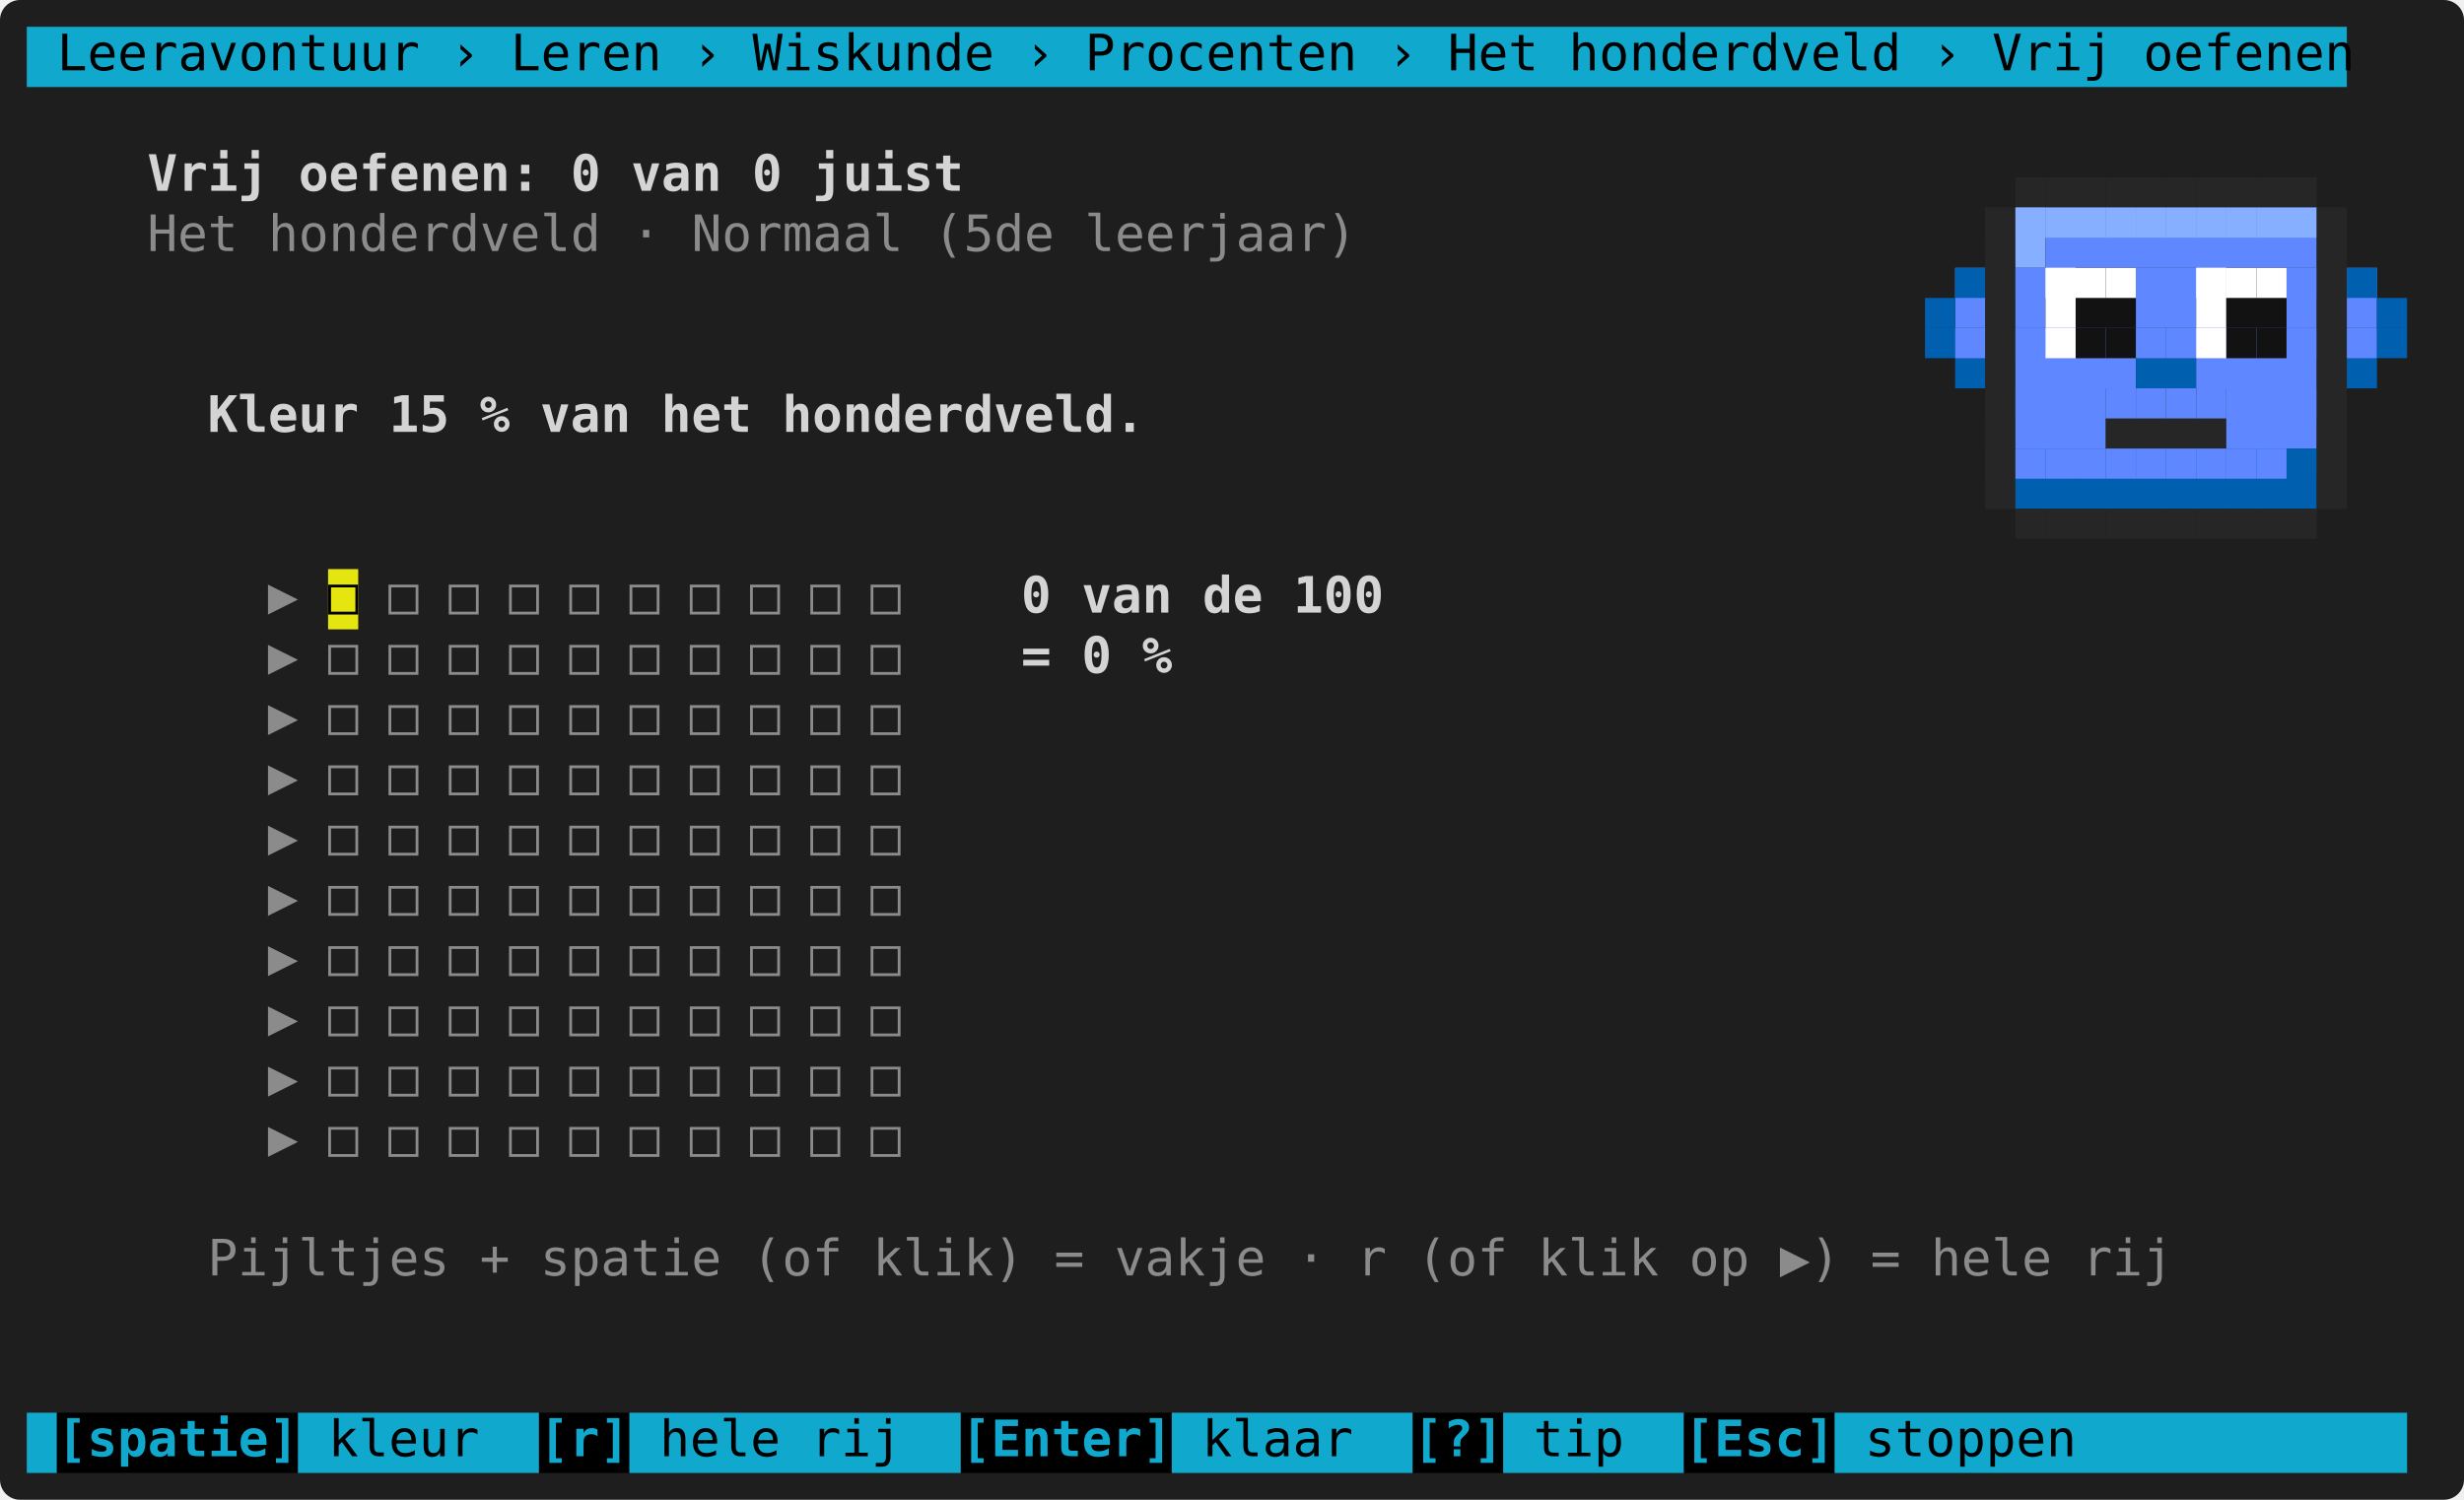
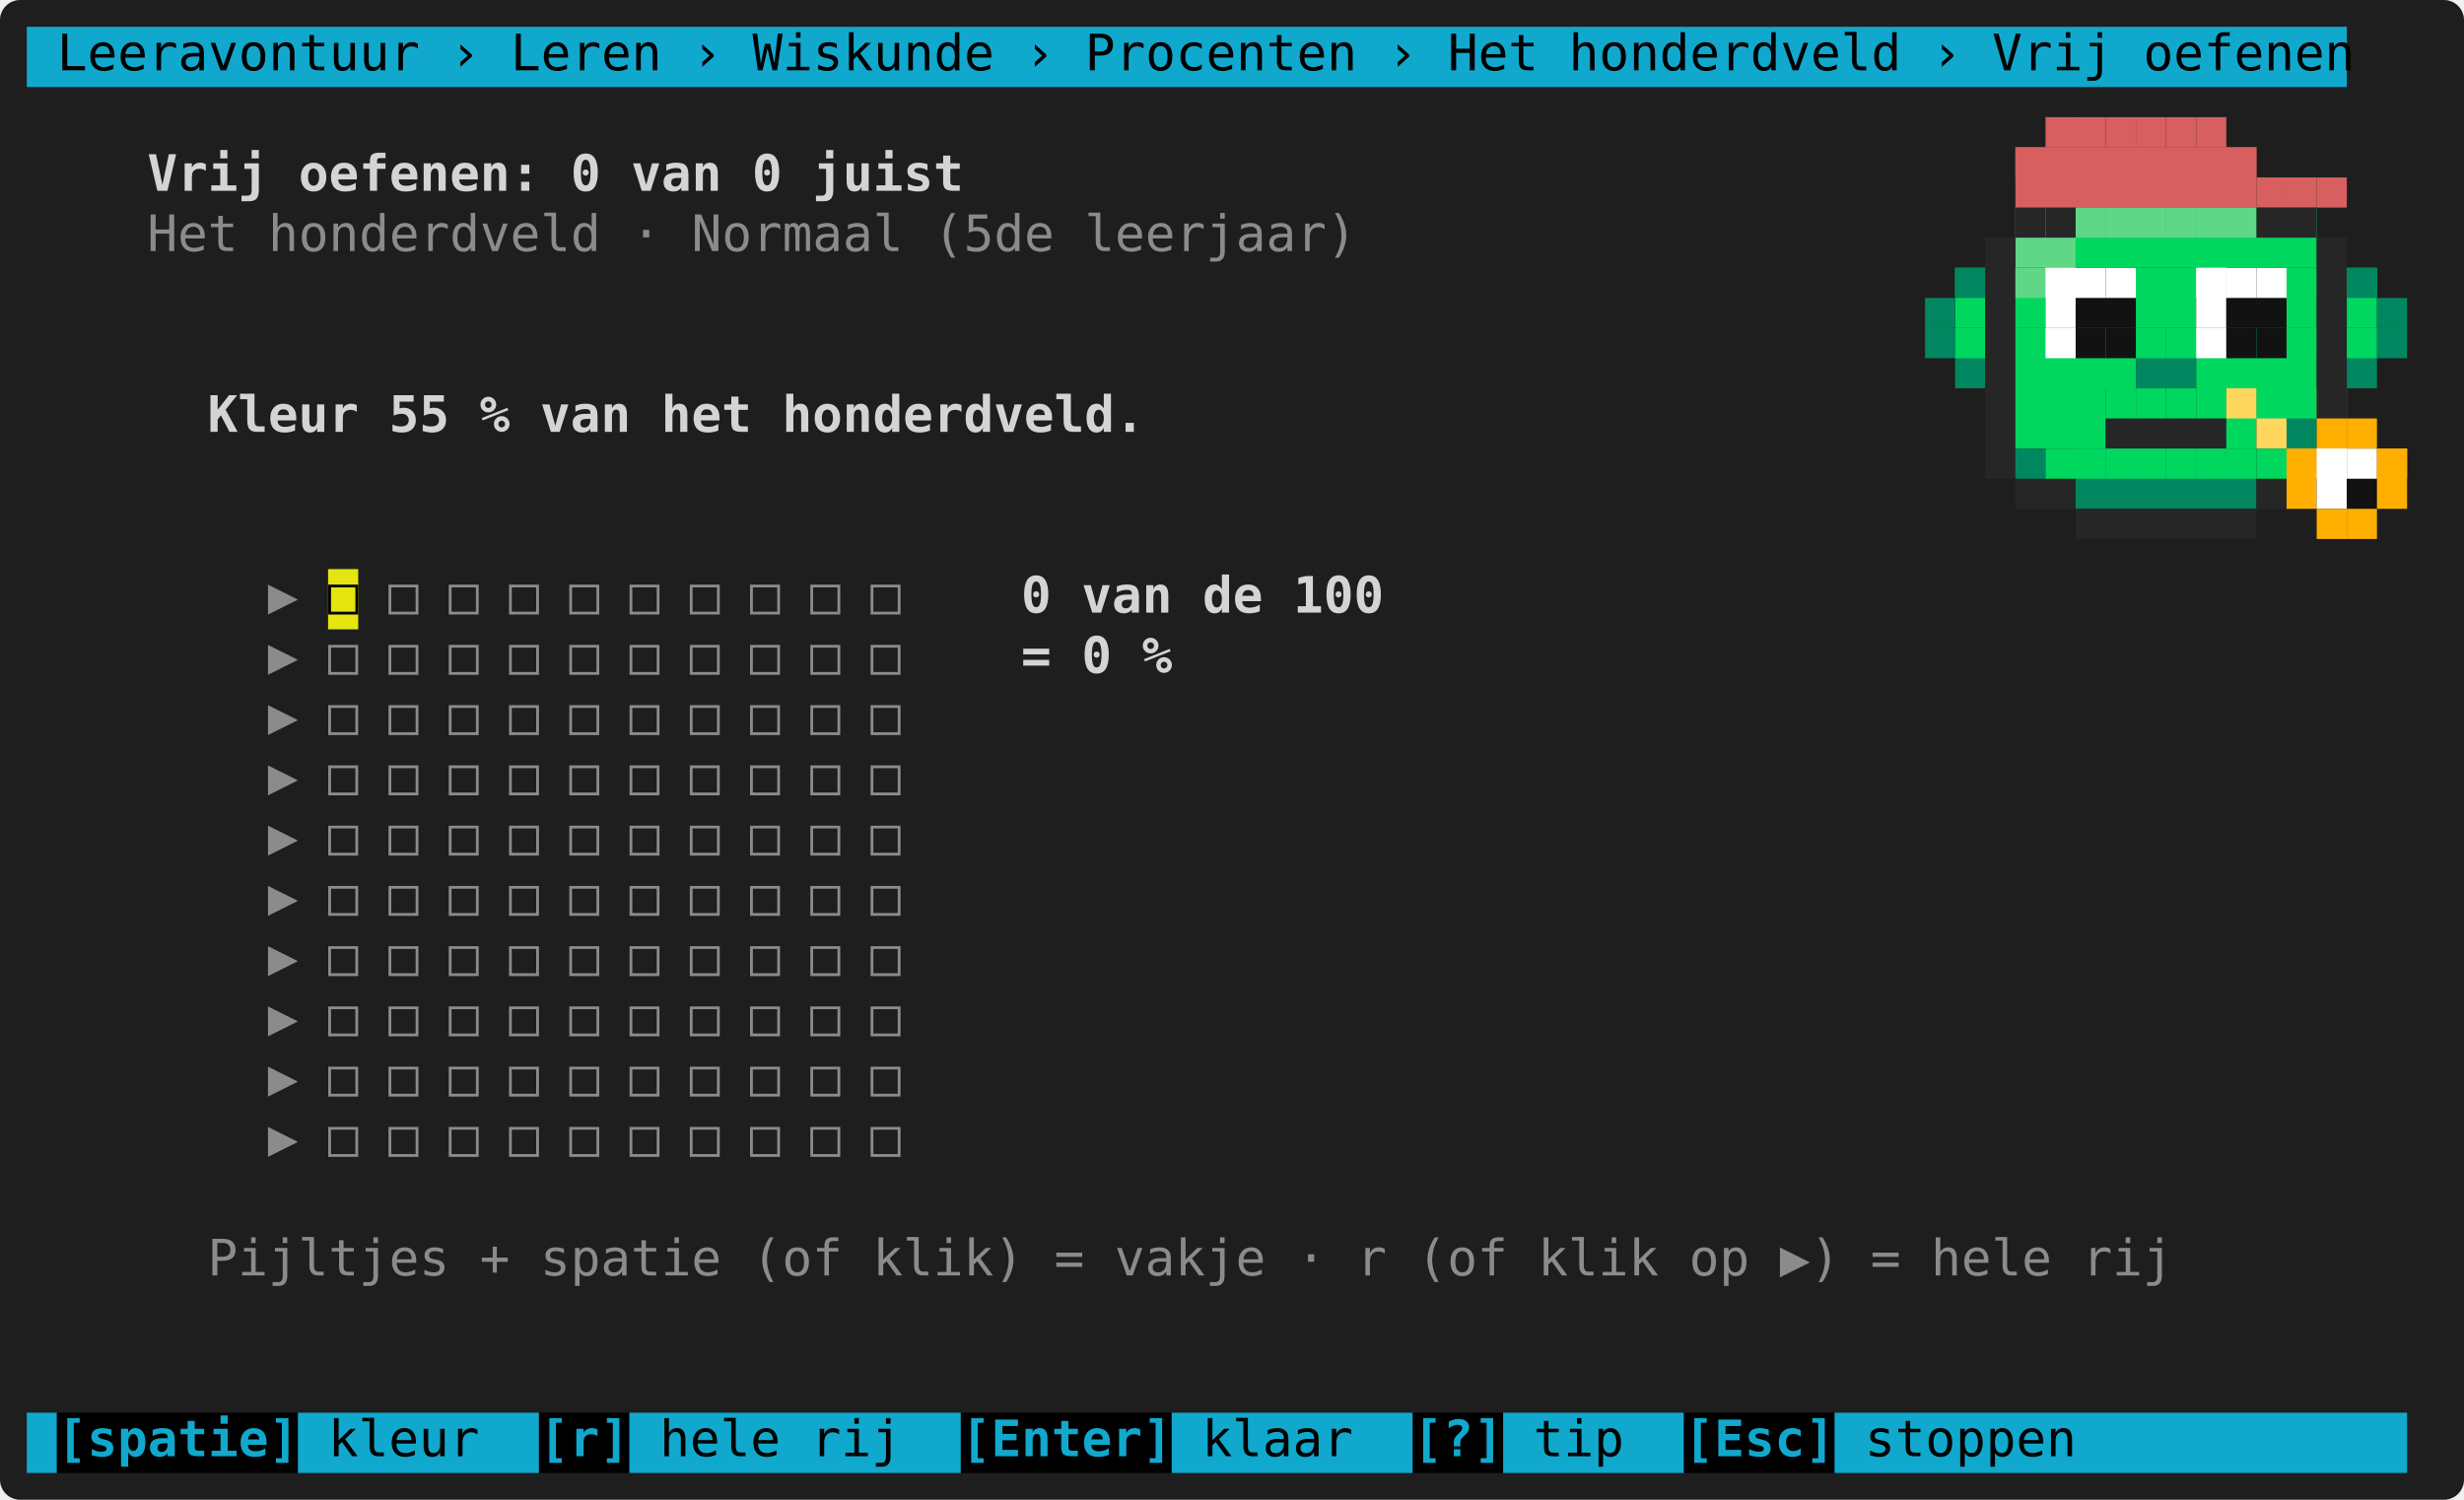
<svg xmlns="http://www.w3.org/2000/svg" width="736" height="448" viewBox="0 0 736 448" role="img" aria-label="Kleuren in het honderdveld">
  <rect width="736" height="448" rx="6" fill="#1e1e1e" />
  <g font-family="DejaVu Sans Mono, Menlo, Consolas, monospace" font-size="15">
    <rect x="8" y="8" width="693" height="18" fill="#11a8cd" />
    <text x="8" y="21" textLength="693" lengthAdjust="spacingAndGlyphs" xml:space="preserve" fill="#000000"> Leeravontuur › Leren › Wiskunde › Procenten › Het honderdveld › Vrij oefenen</text>
-     <rect x="602" y="53" width="9" height="9" fill="#262626" />
-     <rect x="611" y="53" width="9" height="9" fill="#262626" />
-     <rect x="620" y="53" width="9" height="9" fill="#262626" />
-     <rect x="629" y="53" width="9" height="9" fill="#262626" />
-     <rect x="638" y="53" width="9" height="9" fill="#262626" />
-     <rect x="647" y="53" width="9" height="9" fill="#262626" />
-     <rect x="656" y="53" width="9" height="9" fill="#262626" />
-     <rect x="665" y="53" width="9" height="9" fill="#262626" />
-     <rect x="674" y="53" width="9" height="9" fill="#262626" />
-     <rect x="683" y="53" width="9" height="9" fill="#262626" />
+     <rect x="611" y="35" width="9" height="9" fill="#d75f5f" />
+     <rect x="620" y="35" width="9" height="9" fill="#d75f5f" />
+     <rect x="629" y="35" width="9" height="9" fill="#d75f5f" />
+     <rect x="638" y="35" width="9" height="9" fill="#d75f5f" />
+     <rect x="647" y="35" width="9" height="9" fill="#d75f5f" />
+     <rect x="656" y="35" width="9" height="9" fill="#d75f5f" />
+     <rect x="602" y="44" width="72" height="18" fill="#d75f5f" />
+     <rect x="602" y="44" width="9" height="9" fill="#d75f5f" />
+     <rect x="611" y="44" width="9" height="9" fill="#d75f5f" />
+     <rect x="620" y="44" width="9" height="9" fill="#d75f5f" />
+     <rect x="629" y="44" width="9" height="9" fill="#d75f5f" />
+     <rect x="638" y="44" width="9" height="9" fill="#d75f5f" />
+     <rect x="647" y="44" width="9" height="9" fill="#d75f5f" />
+     <rect x="656" y="44" width="9" height="9" fill="#d75f5f" />
+     <rect x="665" y="44" width="9" height="9" fill="#d75f5f" />
+     <rect x="674" y="53" width="9" height="9" fill="#d75f5f" />
+     <rect x="683" y="53" width="9" height="9" fill="#d75f5f" />
+     <rect x="692" y="53" width="9" height="9" fill="#d75f5f" />
    <text x="44" y="57" textLength="243" lengthAdjust="spacingAndGlyphs" xml:space="preserve" fill="#d4d4d4" font-weight="bold">Vrij oefenen: 0 van 0 juist</text>
-     <rect x="593" y="62" width="9" height="18" fill="#262626" />
-     <rect x="602" y="62" width="9" height="18" fill="#87afff" />
-     <rect x="611" y="62" width="81" height="18" fill="#5f87ff" />
-     <rect x="692" y="62" width="9" height="18" fill="#262626" />
-     <rect x="593" y="62" width="9" height="9" fill="#262626" />
-     <rect x="602" y="62" width="9" height="9" fill="#87afff" />
-     <rect x="611" y="62" width="9" height="9" fill="#87afff" />
-     <rect x="620" y="62" width="9" height="9" fill="#87afff" />
-     <rect x="629" y="62" width="9" height="9" fill="#87afff" />
-     <rect x="638" y="62" width="9" height="9" fill="#87afff" />
-     <rect x="647" y="62" width="9" height="9" fill="#87afff" />
-     <rect x="656" y="62" width="9" height="9" fill="#87afff" />
-     <rect x="665" y="62" width="9" height="9" fill="#87afff" />
-     <rect x="674" y="62" width="9" height="9" fill="#87afff" />
-     <rect x="683" y="62" width="9" height="9" fill="#87afff" />
-     <rect x="692" y="62" width="9" height="9" fill="#262626" />
+     <rect x="602" y="62" width="18" height="18" fill="#5fd787" />
+     <rect x="620" y="62" width="72" height="18" fill="#00d75f" />
+     <rect x="593" y="71" width="9" height="9" fill="#262626" />
+     <rect x="602" y="62" width="9" height="9" fill="#262626" />
+     <rect x="611" y="62" width="9" height="9" fill="#262626" />
+     <rect x="620" y="62" width="9" height="9" fill="#5fd787" />
+     <rect x="629" y="62" width="9" height="9" fill="#5fd787" />
+     <rect x="638" y="62" width="9" height="9" fill="#5fd787" />
+     <rect x="647" y="62" width="9" height="9" fill="#5fd787" />
+     <rect x="656" y="62" width="9" height="9" fill="#5fd787" />
+     <rect x="665" y="62" width="9" height="9" fill="#5fd787" />
+     <rect x="674" y="62" width="9" height="9" fill="#262626" />
+     <rect x="683" y="62" width="9" height="9" fill="#262626" />
+     <rect x="692" y="71" width="9" height="9" fill="#262626" />
    <text x="44" y="75" textLength="360" lengthAdjust="spacingAndGlyphs" xml:space="preserve" fill="#d4d4d4" opacity="0.6">Het honderdveld · Normaal (5de leerjaar)</text>
-     <rect x="584" y="80" width="9" height="18" fill="#5f87ff" />
+     <rect x="584" y="80" width="9" height="18" fill="#00d75f" />
    <rect x="593" y="80" width="9" height="18" fill="#262626" />
-     <rect x="602" y="80" width="9" height="18" fill="#5f87ff" />
+     <rect x="602" y="80" width="9" height="18" fill="#00d75f" />
    <rect x="611" y="80" width="9" height="18" fill="#ffffff" />
    <rect x="620" y="80" width="18" height="18" fill="#121212" />
-     <rect x="638" y="80" width="18" height="18" fill="#5f87ff" />
+     <rect x="638" y="80" width="18" height="18" fill="#00d75f" />
    <rect x="656" y="80" width="9" height="18" fill="#ffffff" />
    <rect x="665" y="80" width="18" height="18" fill="#121212" />
-     <rect x="683" y="80" width="9" height="18" fill="#5f87ff" />
+     <rect x="683" y="80" width="9" height="18" fill="#00d75f" />
    <rect x="692" y="80" width="9" height="18" fill="#262626" />
-     <rect x="701" y="80" width="9" height="18" fill="#5f87ff" />
-     <rect x="575" y="89" width="9" height="9" fill="#005faf" />
-     <rect x="584" y="80" width="9" height="9" fill="#005faf" />
+     <rect x="701" y="80" width="9" height="18" fill="#00d75f" />
+     <rect x="575" y="89" width="9" height="9" fill="#00875f" />
+     <rect x="584" y="80" width="9" height="9" fill="#00875f" />
    <rect x="593" y="80" width="9" height="9" fill="#262626" />
-     <rect x="602" y="80" width="9" height="9" fill="#5f87ff" />
+     <rect x="602" y="80" width="9" height="9" fill="#5fd787" />
    <rect x="611" y="80" width="9" height="9" fill="#ffffff" />
    <rect x="620" y="80" width="9" height="9" fill="#ffffff" />
    <rect x="629" y="80" width="9" height="9" fill="#ffffff" />
-     <rect x="638" y="80" width="9" height="9" fill="#5f87ff" />
-     <rect x="647" y="80" width="9" height="9" fill="#5f87ff" />
+     <rect x="638" y="80" width="9" height="9" fill="#00d75f" />
+     <rect x="647" y="80" width="9" height="9" fill="#00d75f" />
    <rect x="656" y="80" width="9" height="9" fill="#ffffff" />
    <rect x="665" y="80" width="9" height="9" fill="#ffffff" />
    <rect x="674" y="80" width="9" height="9" fill="#ffffff" />
-     <rect x="683" y="80" width="9" height="9" fill="#5f87ff" />
+     <rect x="683" y="80" width="9" height="9" fill="#00d75f" />
    <rect x="692" y="80" width="9" height="9" fill="#262626" />
-     <rect x="701" y="80" width="9" height="9" fill="#005faf" />
-     <rect x="710" y="89" width="9" height="9" fill="#005faf" />
-     <rect x="584" y="98" width="9" height="18" fill="#005faf" />
+     <rect x="701" y="80" width="9" height="9" fill="#00875f" />
+     <rect x="710" y="89" width="9" height="9" fill="#00875f" />
+     <rect x="584" y="98" width="9" height="18" fill="#00875f" />
    <rect x="593" y="98" width="9" height="18" fill="#262626" />
-     <rect x="602" y="98" width="36" height="18" fill="#5f87ff" />
-     <rect x="638" y="98" width="18" height="18" fill="#005faf" />
-     <rect x="656" y="98" width="36" height="18" fill="#5f87ff" />
+     <rect x="602" y="98" width="36" height="18" fill="#00d75f" />
+     <rect x="638" y="98" width="18" height="18" fill="#00875f" />
+     <rect x="656" y="98" width="36" height="18" fill="#00d75f" />
    <rect x="692" y="98" width="9" height="18" fill="#262626" />
-     <rect x="701" y="98" width="9" height="18" fill="#005faf" />
-     <rect x="575" y="98" width="9" height="9" fill="#005faf" />
-     <rect x="584" y="98" width="9" height="9" fill="#5f87ff" />
+     <rect x="701" y="98" width="9" height="18" fill="#00875f" />
+     <rect x="575" y="98" width="9" height="9" fill="#00875f" />
+     <rect x="584" y="98" width="9" height="9" fill="#00d75f" />
    <rect x="593" y="98" width="9" height="9" fill="#262626" />
-     <rect x="602" y="98" width="9" height="9" fill="#5f87ff" />
+     <rect x="602" y="98" width="9" height="9" fill="#00d75f" />
    <rect x="611" y="98" width="9" height="9" fill="#ffffff" />
    <rect x="620" y="98" width="9" height="9" fill="#121212" />
    <rect x="629" y="98" width="9" height="9" fill="#121212" />
-     <rect x="638" y="98" width="9" height="9" fill="#5f87ff" />
-     <rect x="647" y="98" width="9" height="9" fill="#5f87ff" />
+     <rect x="638" y="98" width="9" height="9" fill="#00d75f" />
+     <rect x="647" y="98" width="9" height="9" fill="#00d75f" />
    <rect x="656" y="98" width="9" height="9" fill="#ffffff" />
    <rect x="665" y="98" width="9" height="9" fill="#121212" />
    <rect x="674" y="98" width="9" height="9" fill="#121212" />
-     <rect x="683" y="98" width="9" height="9" fill="#5f87ff" />
+     <rect x="683" y="98" width="9" height="9" fill="#00d75f" />
    <rect x="692" y="98" width="9" height="9" fill="#262626" />
-     <rect x="701" y="98" width="9" height="9" fill="#5f87ff" />
-     <rect x="710" y="98" width="9" height="9" fill="#005faf" />
+     <rect x="701" y="98" width="9" height="9" fill="#00d75f" />
+     <rect x="710" y="98" width="9" height="9" fill="#00875f" />
    <rect x="593" y="116" width="9" height="18" fill="#262626" />
-     <rect x="602" y="116" width="27" height="18" fill="#5f87ff" />
+     <rect x="602" y="116" width="27" height="18" fill="#00d75f" />
    <rect x="629" y="116" width="36" height="18" fill="#262626" />
-     <rect x="665" y="116" width="27" height="18" fill="#5f87ff" />
-     <rect x="692" y="116" width="9" height="18" fill="#262626" />
+     <rect x="665" y="116" width="9" height="18" fill="#00d75f" />
+     <rect x="674" y="116" width="9" height="18" fill="#ffd75f" />
+     <rect x="683" y="116" width="9" height="18" fill="#00875f" />
+     <rect x="692" y="116" width="9" height="18" fill="#ffaf00" />
    <rect x="593" y="116" width="9" height="9" fill="#262626" />
-     <rect x="602" y="116" width="9" height="9" fill="#5f87ff" />
-     <rect x="611" y="116" width="9" height="9" fill="#5f87ff" />
-     <rect x="620" y="116" width="9" height="9" fill="#5f87ff" />
-     <rect x="629" y="116" width="9" height="9" fill="#5f87ff" />
-     <rect x="638" y="116" width="9" height="9" fill="#5f87ff" />
-     <rect x="647" y="116" width="9" height="9" fill="#5f87ff" />
-     <rect x="656" y="116" width="9" height="9" fill="#5f87ff" />
-     <rect x="665" y="116" width="9" height="9" fill="#5f87ff" />
-     <rect x="674" y="116" width="9" height="9" fill="#5f87ff" />
-     <rect x="683" y="116" width="9" height="9" fill="#5f87ff" />
+     <rect x="602" y="116" width="9" height="9" fill="#00d75f" />
+     <rect x="611" y="116" width="9" height="9" fill="#00d75f" />
+     <rect x="620" y="116" width="9" height="9" fill="#00d75f" />
+     <rect x="629" y="116" width="9" height="9" fill="#00d75f" />
+     <rect x="638" y="116" width="9" height="9" fill="#00d75f" />
+     <rect x="647" y="116" width="9" height="9" fill="#00d75f" />
+     <rect x="656" y="116" width="9" height="9" fill="#00d75f" />
+     <rect x="665" y="116" width="9" height="9" fill="#ffd75f" />
+     <rect x="674" y="116" width="9" height="9" fill="#00d75f" />
+     <rect x="683" y="116" width="9" height="9" fill="#00d75f" />
    <rect x="692" y="116" width="9" height="9" fill="#262626" />
-     <text x="62" y="129" textLength="297" lengthAdjust="spacingAndGlyphs" xml:space="preserve" fill="#d4d4d4" font-weight="bold">Kleur 15 % van het honderdveld.  </text>
-     <rect x="593" y="134" width="9" height="18" fill="#262626" />
-     <rect x="602" y="134" width="90" height="18" fill="#005faf" />
-     <rect x="692" y="134" width="9" height="18" fill="#262626" />
+     <rect x="701" y="125" width="9" height="9" fill="#ffaf00" />
+     <text x="62" y="129" textLength="297" lengthAdjust="spacingAndGlyphs" xml:space="preserve" fill="#d4d4d4" font-weight="bold">Kleur 55 % van het honderdveld.  </text>
+     <rect x="602" y="134" width="18" height="18" fill="#262626" />
+     <rect x="620" y="134" width="54" height="18" fill="#00875f" />
+     <rect x="674" y="134" width="9" height="18" fill="#262626" />
+     <rect x="683" y="134" width="9" height="18" fill="#ffaf00" />
+     <rect x="692" y="134" width="9" height="18" fill="#ffffff" />
+     <rect x="701" y="134" width="9" height="18" fill="#121212" />
+     <rect x="710" y="134" width="9" height="18" fill="#ffaf00" />
    <rect x="593" y="134" width="9" height="9" fill="#262626" />
-     <rect x="602" y="134" width="9" height="9" fill="#5f87ff" />
-     <rect x="611" y="134" width="9" height="9" fill="#5f87ff" />
-     <rect x="620" y="134" width="9" height="9" fill="#5f87ff" />
-     <rect x="629" y="134" width="9" height="9" fill="#5f87ff" />
-     <rect x="638" y="134" width="9" height="9" fill="#5f87ff" />
-     <rect x="647" y="134" width="9" height="9" fill="#5f87ff" />
-     <rect x="656" y="134" width="9" height="9" fill="#5f87ff" />
-     <rect x="665" y="134" width="9" height="9" fill="#5f87ff" />
-     <rect x="674" y="134" width="9" height="9" fill="#5f87ff" />
-     <rect x="683" y="134" width="9" height="9" fill="#005faf" />
-     <rect x="692" y="134" width="9" height="9" fill="#262626" />
-     <rect x="602" y="152" width="9" height="9" fill="#262626" />
-     <rect x="611" y="152" width="9" height="9" fill="#262626" />
+     <rect x="602" y="134" width="9" height="9" fill="#00875f" />
+     <rect x="611" y="134" width="9" height="9" fill="#00d75f" />
+     <rect x="620" y="134" width="9" height="9" fill="#00d75f" />
+     <rect x="629" y="134" width="9" height="9" fill="#00d75f" />
+     <rect x="638" y="134" width="9" height="9" fill="#00d75f" />
+     <rect x="647" y="134" width="9" height="9" fill="#00d75f" />
+     <rect x="656" y="134" width="9" height="9" fill="#00d75f" />
+     <rect x="665" y="134" width="9" height="9" fill="#00d75f" />
+     <rect x="674" y="134" width="9" height="9" fill="#00d75f" />
+     <rect x="683" y="134" width="9" height="9" fill="#ffaf00" />
+     <rect x="692" y="134" width="9" height="9" fill="#ffffff" />
+     <rect x="701" y="134" width="9" height="9" fill="#ffffff" />
+     <rect x="710" y="134" width="9" height="9" fill="#ffaf00" />
    <rect x="620" y="152" width="9" height="9" fill="#262626" />
    <rect x="629" y="152" width="9" height="9" fill="#262626" />
    <rect x="638" y="152" width="9" height="9" fill="#262626" />
    <rect x="647" y="152" width="9" height="9" fill="#262626" />
    <rect x="656" y="152" width="9" height="9" fill="#262626" />
    <rect x="665" y="152" width="9" height="9" fill="#262626" />
-     <rect x="674" y="152" width="9" height="9" fill="#262626" />
-     <rect x="683" y="152" width="9" height="9" fill="#262626" />
+     <rect x="692" y="152" width="9" height="9" fill="#ffaf00" />
+     <rect x="701" y="152" width="9" height="9" fill="#ffaf00" />
    <rect x="98" y="170" width="9" height="18" fill="#e5e510" />
    <text x="80" y="183" textLength="9" lengthAdjust="spacingAndGlyphs" xml:space="preserve" fill="#d4d4d4" opacity="0.6">▶</text>
    <text x="98" y="183" textLength="9" lengthAdjust="spacingAndGlyphs" xml:space="preserve" fill="#000000">□</text>
    <text x="116" y="183" textLength="9" lengthAdjust="spacingAndGlyphs" xml:space="preserve" fill="#d4d4d4" opacity="0.6">□</text>
    <text x="134" y="183" textLength="9" lengthAdjust="spacingAndGlyphs" xml:space="preserve" fill="#d4d4d4" opacity="0.6">□</text>
    <text x="152" y="183" textLength="9" lengthAdjust="spacingAndGlyphs" xml:space="preserve" fill="#d4d4d4" opacity="0.6">□</text>
    <text x="170" y="183" textLength="9" lengthAdjust="spacingAndGlyphs" xml:space="preserve" fill="#d4d4d4" opacity="0.6">□</text>
    <text x="188" y="183" textLength="9" lengthAdjust="spacingAndGlyphs" xml:space="preserve" fill="#d4d4d4" opacity="0.6">□</text>
    <text x="206" y="183" textLength="9" lengthAdjust="spacingAndGlyphs" xml:space="preserve" fill="#d4d4d4" opacity="0.6">□</text>
    <text x="224" y="183" textLength="9" lengthAdjust="spacingAndGlyphs" xml:space="preserve" fill="#d4d4d4" opacity="0.6">□</text>
    <text x="242" y="183" textLength="9" lengthAdjust="spacingAndGlyphs" xml:space="preserve" fill="#d4d4d4" opacity="0.6">□</text>
    <text x="260" y="183" textLength="9" lengthAdjust="spacingAndGlyphs" xml:space="preserve" fill="#d4d4d4" opacity="0.6">□</text>
    <text x="305" y="183" textLength="108" lengthAdjust="spacingAndGlyphs" xml:space="preserve" fill="#d4d4d4" font-weight="bold">0 van de 100</text>
    <text x="80" y="201" textLength="9" lengthAdjust="spacingAndGlyphs" xml:space="preserve" fill="#d4d4d4" opacity="0.6">▶</text>
    <text x="98" y="201" textLength="9" lengthAdjust="spacingAndGlyphs" xml:space="preserve" fill="#d4d4d4" opacity="0.6">□</text>
    <text x="116" y="201" textLength="9" lengthAdjust="spacingAndGlyphs" xml:space="preserve" fill="#d4d4d4" opacity="0.6">□</text>
    <text x="134" y="201" textLength="9" lengthAdjust="spacingAndGlyphs" xml:space="preserve" fill="#d4d4d4" opacity="0.6">□</text>
    <text x="152" y="201" textLength="9" lengthAdjust="spacingAndGlyphs" xml:space="preserve" fill="#d4d4d4" opacity="0.6">□</text>
    <text x="170" y="201" textLength="9" lengthAdjust="spacingAndGlyphs" xml:space="preserve" fill="#d4d4d4" opacity="0.6">□</text>
    <text x="188" y="201" textLength="9" lengthAdjust="spacingAndGlyphs" xml:space="preserve" fill="#d4d4d4" opacity="0.6">□</text>
    <text x="206" y="201" textLength="9" lengthAdjust="spacingAndGlyphs" xml:space="preserve" fill="#d4d4d4" opacity="0.6">□</text>
    <text x="224" y="201" textLength="9" lengthAdjust="spacingAndGlyphs" xml:space="preserve" fill="#d4d4d4" opacity="0.6">□</text>
    <text x="242" y="201" textLength="9" lengthAdjust="spacingAndGlyphs" xml:space="preserve" fill="#d4d4d4" opacity="0.6">□</text>
    <text x="260" y="201" textLength="9" lengthAdjust="spacingAndGlyphs" xml:space="preserve" fill="#d4d4d4" opacity="0.6">□</text>
    <text x="305" y="201" textLength="45" lengthAdjust="spacingAndGlyphs" xml:space="preserve" fill="#d4d4d4" font-weight="bold">= 0 %</text>
    <text x="80" y="219" textLength="9" lengthAdjust="spacingAndGlyphs" xml:space="preserve" fill="#d4d4d4" opacity="0.6">▶</text>
    <text x="98" y="219" textLength="9" lengthAdjust="spacingAndGlyphs" xml:space="preserve" fill="#d4d4d4" opacity="0.6">□</text>
    <text x="116" y="219" textLength="9" lengthAdjust="spacingAndGlyphs" xml:space="preserve" fill="#d4d4d4" opacity="0.6">□</text>
    <text x="134" y="219" textLength="9" lengthAdjust="spacingAndGlyphs" xml:space="preserve" fill="#d4d4d4" opacity="0.6">□</text>
    <text x="152" y="219" textLength="9" lengthAdjust="spacingAndGlyphs" xml:space="preserve" fill="#d4d4d4" opacity="0.6">□</text>
    <text x="170" y="219" textLength="9" lengthAdjust="spacingAndGlyphs" xml:space="preserve" fill="#d4d4d4" opacity="0.6">□</text>
    <text x="188" y="219" textLength="9" lengthAdjust="spacingAndGlyphs" xml:space="preserve" fill="#d4d4d4" opacity="0.6">□</text>
    <text x="206" y="219" textLength="9" lengthAdjust="spacingAndGlyphs" xml:space="preserve" fill="#d4d4d4" opacity="0.6">□</text>
    <text x="224" y="219" textLength="9" lengthAdjust="spacingAndGlyphs" xml:space="preserve" fill="#d4d4d4" opacity="0.6">□</text>
    <text x="242" y="219" textLength="9" lengthAdjust="spacingAndGlyphs" xml:space="preserve" fill="#d4d4d4" opacity="0.6">□</text>
    <text x="260" y="219" textLength="9" lengthAdjust="spacingAndGlyphs" xml:space="preserve" fill="#d4d4d4" opacity="0.6">□</text>
    <text x="80" y="237" textLength="9" lengthAdjust="spacingAndGlyphs" xml:space="preserve" fill="#d4d4d4" opacity="0.6">▶</text>
    <text x="98" y="237" textLength="9" lengthAdjust="spacingAndGlyphs" xml:space="preserve" fill="#d4d4d4" opacity="0.6">□</text>
    <text x="116" y="237" textLength="9" lengthAdjust="spacingAndGlyphs" xml:space="preserve" fill="#d4d4d4" opacity="0.6">□</text>
    <text x="134" y="237" textLength="9" lengthAdjust="spacingAndGlyphs" xml:space="preserve" fill="#d4d4d4" opacity="0.6">□</text>
    <text x="152" y="237" textLength="9" lengthAdjust="spacingAndGlyphs" xml:space="preserve" fill="#d4d4d4" opacity="0.6">□</text>
    <text x="170" y="237" textLength="9" lengthAdjust="spacingAndGlyphs" xml:space="preserve" fill="#d4d4d4" opacity="0.6">□</text>
    <text x="188" y="237" textLength="9" lengthAdjust="spacingAndGlyphs" xml:space="preserve" fill="#d4d4d4" opacity="0.6">□</text>
    <text x="206" y="237" textLength="9" lengthAdjust="spacingAndGlyphs" xml:space="preserve" fill="#d4d4d4" opacity="0.6">□</text>
    <text x="224" y="237" textLength="9" lengthAdjust="spacingAndGlyphs" xml:space="preserve" fill="#d4d4d4" opacity="0.6">□</text>
    <text x="242" y="237" textLength="9" lengthAdjust="spacingAndGlyphs" xml:space="preserve" fill="#d4d4d4" opacity="0.6">□</text>
    <text x="260" y="237" textLength="9" lengthAdjust="spacingAndGlyphs" xml:space="preserve" fill="#d4d4d4" opacity="0.6">□</text>
    <text x="80" y="255" textLength="9" lengthAdjust="spacingAndGlyphs" xml:space="preserve" fill="#d4d4d4" opacity="0.6">▶</text>
    <text x="98" y="255" textLength="9" lengthAdjust="spacingAndGlyphs" xml:space="preserve" fill="#d4d4d4" opacity="0.6">□</text>
    <text x="116" y="255" textLength="9" lengthAdjust="spacingAndGlyphs" xml:space="preserve" fill="#d4d4d4" opacity="0.6">□</text>
    <text x="134" y="255" textLength="9" lengthAdjust="spacingAndGlyphs" xml:space="preserve" fill="#d4d4d4" opacity="0.6">□</text>
    <text x="152" y="255" textLength="9" lengthAdjust="spacingAndGlyphs" xml:space="preserve" fill="#d4d4d4" opacity="0.6">□</text>
    <text x="170" y="255" textLength="9" lengthAdjust="spacingAndGlyphs" xml:space="preserve" fill="#d4d4d4" opacity="0.6">□</text>
    <text x="188" y="255" textLength="9" lengthAdjust="spacingAndGlyphs" xml:space="preserve" fill="#d4d4d4" opacity="0.6">□</text>
    <text x="206" y="255" textLength="9" lengthAdjust="spacingAndGlyphs" xml:space="preserve" fill="#d4d4d4" opacity="0.6">□</text>
    <text x="224" y="255" textLength="9" lengthAdjust="spacingAndGlyphs" xml:space="preserve" fill="#d4d4d4" opacity="0.6">□</text>
    <text x="242" y="255" textLength="9" lengthAdjust="spacingAndGlyphs" xml:space="preserve" fill="#d4d4d4" opacity="0.6">□</text>
    <text x="260" y="255" textLength="9" lengthAdjust="spacingAndGlyphs" xml:space="preserve" fill="#d4d4d4" opacity="0.6">□</text>
    <text x="80" y="273" textLength="9" lengthAdjust="spacingAndGlyphs" xml:space="preserve" fill="#d4d4d4" opacity="0.6">▶</text>
    <text x="98" y="273" textLength="9" lengthAdjust="spacingAndGlyphs" xml:space="preserve" fill="#d4d4d4" opacity="0.6">□</text>
    <text x="116" y="273" textLength="9" lengthAdjust="spacingAndGlyphs" xml:space="preserve" fill="#d4d4d4" opacity="0.6">□</text>
    <text x="134" y="273" textLength="9" lengthAdjust="spacingAndGlyphs" xml:space="preserve" fill="#d4d4d4" opacity="0.6">□</text>
    <text x="152" y="273" textLength="9" lengthAdjust="spacingAndGlyphs" xml:space="preserve" fill="#d4d4d4" opacity="0.6">□</text>
    <text x="170" y="273" textLength="9" lengthAdjust="spacingAndGlyphs" xml:space="preserve" fill="#d4d4d4" opacity="0.6">□</text>
    <text x="188" y="273" textLength="9" lengthAdjust="spacingAndGlyphs" xml:space="preserve" fill="#d4d4d4" opacity="0.6">□</text>
    <text x="206" y="273" textLength="9" lengthAdjust="spacingAndGlyphs" xml:space="preserve" fill="#d4d4d4" opacity="0.6">□</text>
    <text x="224" y="273" textLength="9" lengthAdjust="spacingAndGlyphs" xml:space="preserve" fill="#d4d4d4" opacity="0.6">□</text>
    <text x="242" y="273" textLength="9" lengthAdjust="spacingAndGlyphs" xml:space="preserve" fill="#d4d4d4" opacity="0.6">□</text>
    <text x="260" y="273" textLength="9" lengthAdjust="spacingAndGlyphs" xml:space="preserve" fill="#d4d4d4" opacity="0.6">□</text>
    <text x="80" y="291" textLength="9" lengthAdjust="spacingAndGlyphs" xml:space="preserve" fill="#d4d4d4" opacity="0.6">▶</text>
    <text x="98" y="291" textLength="9" lengthAdjust="spacingAndGlyphs" xml:space="preserve" fill="#d4d4d4" opacity="0.6">□</text>
    <text x="116" y="291" textLength="9" lengthAdjust="spacingAndGlyphs" xml:space="preserve" fill="#d4d4d4" opacity="0.6">□</text>
    <text x="134" y="291" textLength="9" lengthAdjust="spacingAndGlyphs" xml:space="preserve" fill="#d4d4d4" opacity="0.6">□</text>
    <text x="152" y="291" textLength="9" lengthAdjust="spacingAndGlyphs" xml:space="preserve" fill="#d4d4d4" opacity="0.6">□</text>
    <text x="170" y="291" textLength="9" lengthAdjust="spacingAndGlyphs" xml:space="preserve" fill="#d4d4d4" opacity="0.6">□</text>
    <text x="188" y="291" textLength="9" lengthAdjust="spacingAndGlyphs" xml:space="preserve" fill="#d4d4d4" opacity="0.6">□</text>
    <text x="206" y="291" textLength="9" lengthAdjust="spacingAndGlyphs" xml:space="preserve" fill="#d4d4d4" opacity="0.6">□</text>
    <text x="224" y="291" textLength="9" lengthAdjust="spacingAndGlyphs" xml:space="preserve" fill="#d4d4d4" opacity="0.6">□</text>
    <text x="242" y="291" textLength="9" lengthAdjust="spacingAndGlyphs" xml:space="preserve" fill="#d4d4d4" opacity="0.6">□</text>
    <text x="260" y="291" textLength="9" lengthAdjust="spacingAndGlyphs" xml:space="preserve" fill="#d4d4d4" opacity="0.6">□</text>
    <text x="80" y="309" textLength="9" lengthAdjust="spacingAndGlyphs" xml:space="preserve" fill="#d4d4d4" opacity="0.6">▶</text>
    <text x="98" y="309" textLength="9" lengthAdjust="spacingAndGlyphs" xml:space="preserve" fill="#d4d4d4" opacity="0.6">□</text>
    <text x="116" y="309" textLength="9" lengthAdjust="spacingAndGlyphs" xml:space="preserve" fill="#d4d4d4" opacity="0.6">□</text>
    <text x="134" y="309" textLength="9" lengthAdjust="spacingAndGlyphs" xml:space="preserve" fill="#d4d4d4" opacity="0.6">□</text>
    <text x="152" y="309" textLength="9" lengthAdjust="spacingAndGlyphs" xml:space="preserve" fill="#d4d4d4" opacity="0.6">□</text>
    <text x="170" y="309" textLength="9" lengthAdjust="spacingAndGlyphs" xml:space="preserve" fill="#d4d4d4" opacity="0.6">□</text>
    <text x="188" y="309" textLength="9" lengthAdjust="spacingAndGlyphs" xml:space="preserve" fill="#d4d4d4" opacity="0.6">□</text>
    <text x="206" y="309" textLength="9" lengthAdjust="spacingAndGlyphs" xml:space="preserve" fill="#d4d4d4" opacity="0.6">□</text>
    <text x="224" y="309" textLength="9" lengthAdjust="spacingAndGlyphs" xml:space="preserve" fill="#d4d4d4" opacity="0.6">□</text>
    <text x="242" y="309" textLength="9" lengthAdjust="spacingAndGlyphs" xml:space="preserve" fill="#d4d4d4" opacity="0.6">□</text>
    <text x="260" y="309" textLength="9" lengthAdjust="spacingAndGlyphs" xml:space="preserve" fill="#d4d4d4" opacity="0.6">□</text>
    <text x="80" y="327" textLength="9" lengthAdjust="spacingAndGlyphs" xml:space="preserve" fill="#d4d4d4" opacity="0.6">▶</text>
    <text x="98" y="327" textLength="9" lengthAdjust="spacingAndGlyphs" xml:space="preserve" fill="#d4d4d4" opacity="0.6">□</text>
    <text x="116" y="327" textLength="9" lengthAdjust="spacingAndGlyphs" xml:space="preserve" fill="#d4d4d4" opacity="0.6">□</text>
    <text x="134" y="327" textLength="9" lengthAdjust="spacingAndGlyphs" xml:space="preserve" fill="#d4d4d4" opacity="0.6">□</text>
    <text x="152" y="327" textLength="9" lengthAdjust="spacingAndGlyphs" xml:space="preserve" fill="#d4d4d4" opacity="0.6">□</text>
    <text x="170" y="327" textLength="9" lengthAdjust="spacingAndGlyphs" xml:space="preserve" fill="#d4d4d4" opacity="0.6">□</text>
    <text x="188" y="327" textLength="9" lengthAdjust="spacingAndGlyphs" xml:space="preserve" fill="#d4d4d4" opacity="0.6">□</text>
    <text x="206" y="327" textLength="9" lengthAdjust="spacingAndGlyphs" xml:space="preserve" fill="#d4d4d4" opacity="0.6">□</text>
    <text x="224" y="327" textLength="9" lengthAdjust="spacingAndGlyphs" xml:space="preserve" fill="#d4d4d4" opacity="0.6">□</text>
    <text x="242" y="327" textLength="9" lengthAdjust="spacingAndGlyphs" xml:space="preserve" fill="#d4d4d4" opacity="0.6">□</text>
    <text x="260" y="327" textLength="9" lengthAdjust="spacingAndGlyphs" xml:space="preserve" fill="#d4d4d4" opacity="0.6">□</text>
    <text x="80" y="345" textLength="9" lengthAdjust="spacingAndGlyphs" xml:space="preserve" fill="#d4d4d4" opacity="0.6">▶</text>
    <text x="98" y="345" textLength="9" lengthAdjust="spacingAndGlyphs" xml:space="preserve" fill="#d4d4d4" opacity="0.6">□</text>
    <text x="116" y="345" textLength="9" lengthAdjust="spacingAndGlyphs" xml:space="preserve" fill="#d4d4d4" opacity="0.6">□</text>
    <text x="134" y="345" textLength="9" lengthAdjust="spacingAndGlyphs" xml:space="preserve" fill="#d4d4d4" opacity="0.6">□</text>
    <text x="152" y="345" textLength="9" lengthAdjust="spacingAndGlyphs" xml:space="preserve" fill="#d4d4d4" opacity="0.6">□</text>
    <text x="170" y="345" textLength="9" lengthAdjust="spacingAndGlyphs" xml:space="preserve" fill="#d4d4d4" opacity="0.6">□</text>
    <text x="188" y="345" textLength="9" lengthAdjust="spacingAndGlyphs" xml:space="preserve" fill="#d4d4d4" opacity="0.6">□</text>
    <text x="206" y="345" textLength="9" lengthAdjust="spacingAndGlyphs" xml:space="preserve" fill="#d4d4d4" opacity="0.6">□</text>
    <text x="224" y="345" textLength="9" lengthAdjust="spacingAndGlyphs" xml:space="preserve" fill="#d4d4d4" opacity="0.6">□</text>
    <text x="242" y="345" textLength="9" lengthAdjust="spacingAndGlyphs" xml:space="preserve" fill="#d4d4d4" opacity="0.6">□</text>
    <text x="260" y="345" textLength="9" lengthAdjust="spacingAndGlyphs" xml:space="preserve" fill="#d4d4d4" opacity="0.6">□</text>
    <text x="62" y="381" textLength="585" lengthAdjust="spacingAndGlyphs" xml:space="preserve" fill="#d4d4d4" opacity="0.6">Pijltjes + spatie (of klik) = vakje · r (of klik op ▶) = hele rij</text>
    <rect x="8" y="422" width="9" height="18" fill="#11a8cd" />
    <rect x="17" y="422" width="72" height="18" fill="#000000" />
    <rect x="89" y="422" width="72" height="18" fill="#11a8cd" />
    <rect x="161" y="422" width="27" height="18" fill="#000000" />
    <rect x="188" y="422" width="99" height="18" fill="#11a8cd" />
    <rect x="287" y="422" width="63" height="18" fill="#000000" />
    <rect x="350" y="422" width="72" height="18" fill="#11a8cd" />
    <rect x="422" y="422" width="27" height="18" fill="#000000" />
    <rect x="449" y="422" width="54" height="18" fill="#11a8cd" />
    <rect x="503" y="422" width="45" height="18" fill="#000000" />
    <rect x="548" y="422" width="171" height="18" fill="#11a8cd" />
    <text x="17" y="435" textLength="72" lengthAdjust="spacingAndGlyphs" xml:space="preserve" fill="#11a8cd" font-weight="bold">[spatie]</text>
    <text x="89" y="435" textLength="72" lengthAdjust="spacingAndGlyphs" xml:space="preserve" fill="#000000"> kleur  </text>
    <text x="161" y="435" textLength="27" lengthAdjust="spacingAndGlyphs" xml:space="preserve" fill="#11a8cd" font-weight="bold">[r]</text>
    <text x="188" y="435" textLength="99" lengthAdjust="spacingAndGlyphs" xml:space="preserve" fill="#000000"> hele rij  </text>
    <text x="287" y="435" textLength="63" lengthAdjust="spacingAndGlyphs" xml:space="preserve" fill="#11a8cd" font-weight="bold">[Enter]</text>
    <text x="350" y="435" textLength="72" lengthAdjust="spacingAndGlyphs" xml:space="preserve" fill="#000000"> klaar  </text>
    <text x="422" y="435" textLength="27" lengthAdjust="spacingAndGlyphs" xml:space="preserve" fill="#11a8cd" font-weight="bold">[?]</text>
    <text x="449" y="435" textLength="54" lengthAdjust="spacingAndGlyphs" xml:space="preserve" fill="#000000"> tip  </text>
    <text x="503" y="435" textLength="45" lengthAdjust="spacingAndGlyphs" xml:space="preserve" fill="#11a8cd" font-weight="bold">[Esc]</text>
    <text x="548" y="435" textLength="171" lengthAdjust="spacingAndGlyphs" xml:space="preserve" fill="#000000"> stoppen           </text>
  </g>
</svg>
